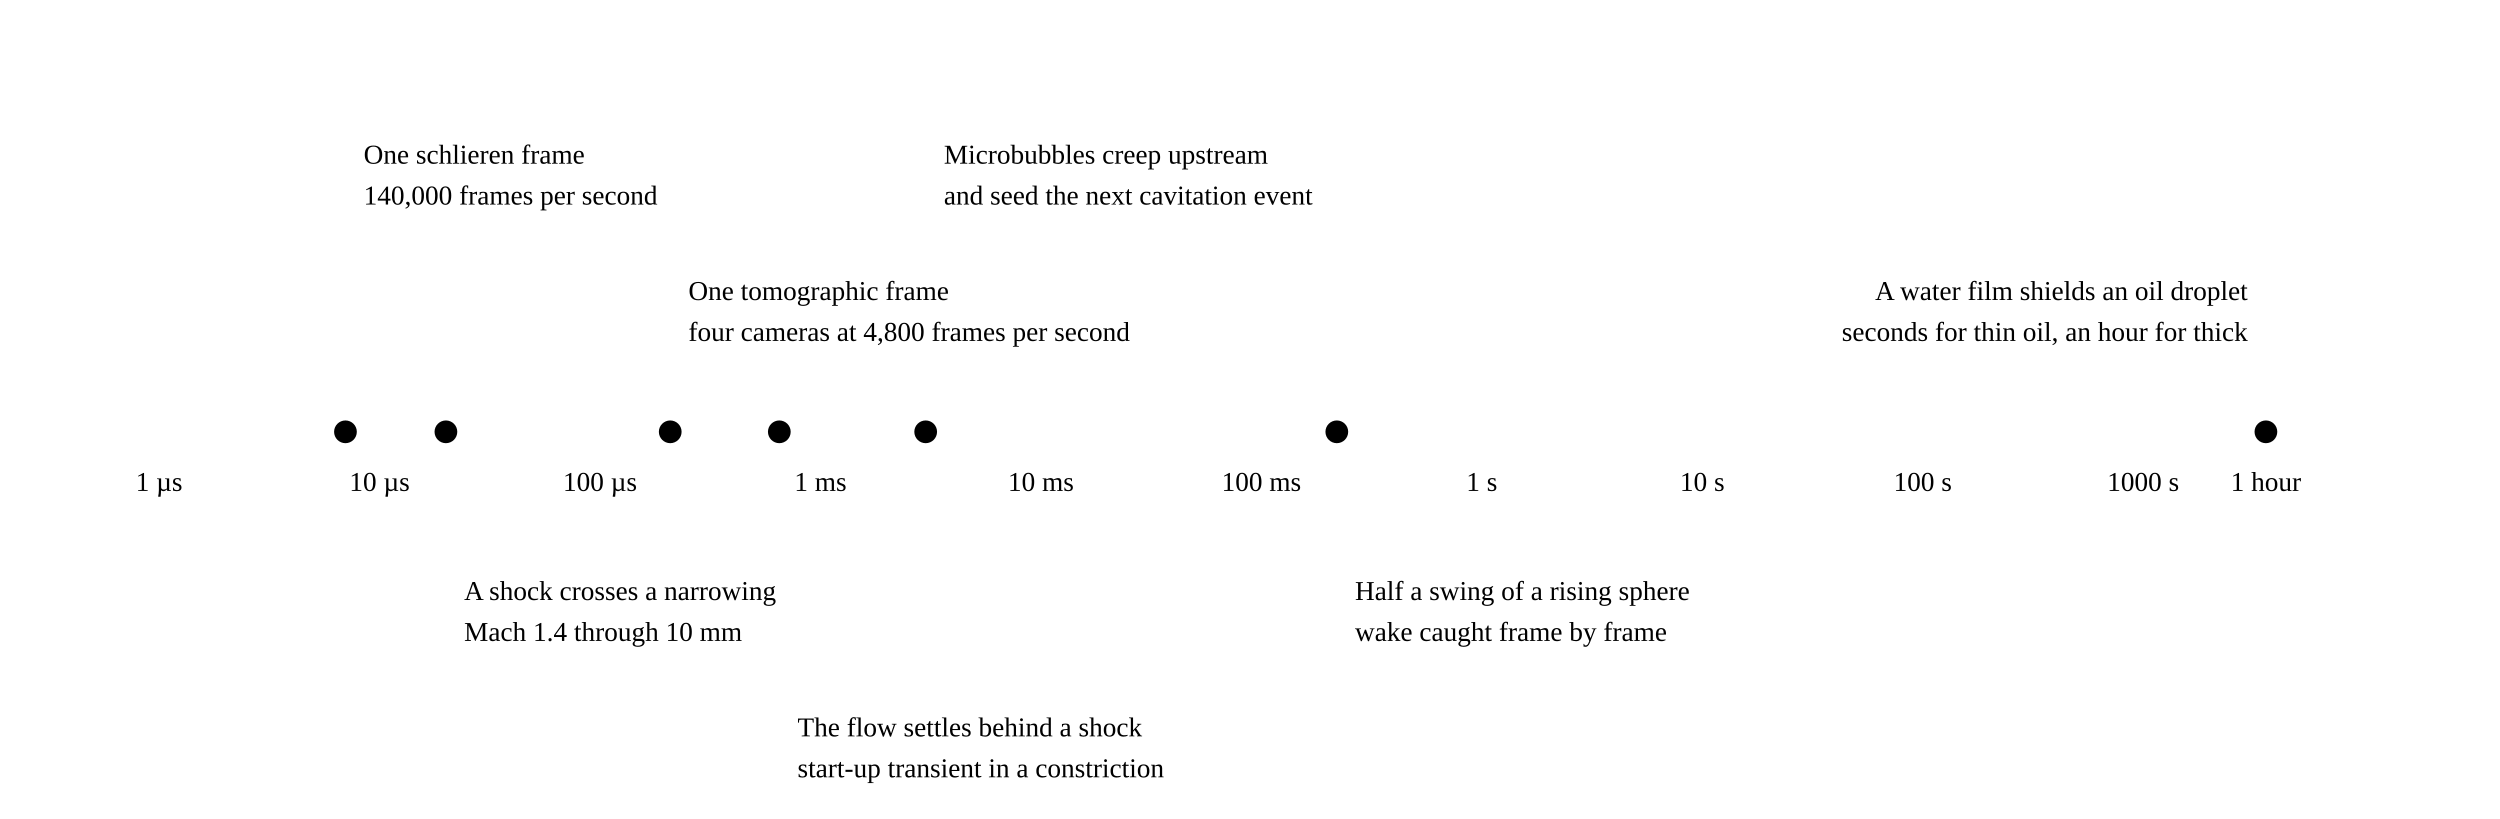
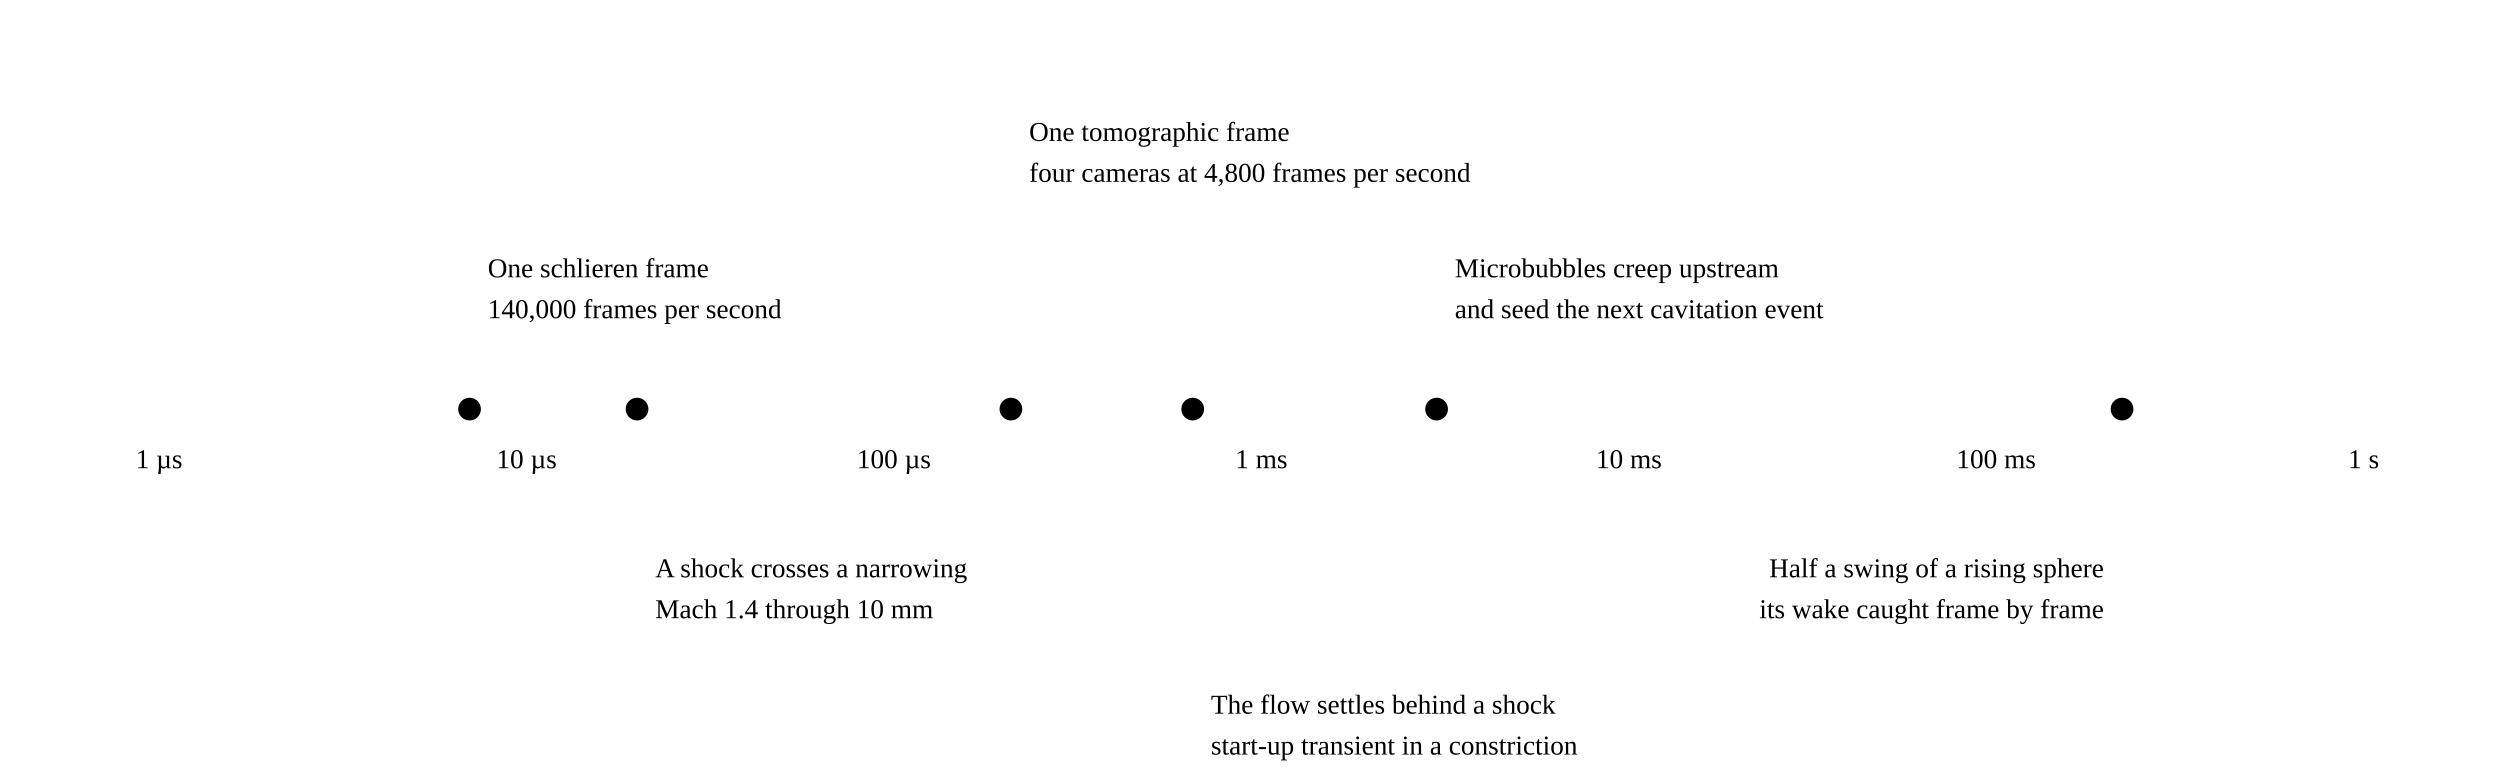
- <svg xmlns="http://www.w3.org/2000/svg" class="timeline" viewBox="0 0 1100 360" role="img" aria-labelledby="tlTitle">
-   <line class="axis" x1="50" y1="190" x2="1060" y2="190" />
-   <line class="range" x1="652.0" y1="190" x2="997.0" y2="190" />
-   <line class="tick" x1="70.0" y1="185" x2="70.0" y2="195" />
-   <text class="tick-label" x="70.0" y="216" text-anchor="middle">1 µs</text>
-   <line class="tick" x1="167.0" y1="185" x2="167.0" y2="195" />
-   <text class="tick-label" x="167.0" y="216" text-anchor="middle">10 µs</text>
-   <line class="tick" x1="264.0" y1="185" x2="264.0" y2="195" />
-   <text class="tick-label" x="264.0" y="216" text-anchor="middle">100 µs</text>
-   <line class="tick" x1="361.0" y1="185" x2="361.0" y2="195" />
-   <text class="tick-label" x="361.0" y="216" text-anchor="middle">1 ms</text>
-   <line class="tick" x1="458.0" y1="185" x2="458.0" y2="195" />
-   <text class="tick-label" x="458.0" y="216" text-anchor="middle">10 ms</text>
-   <line class="tick" x1="555.0" y1="185" x2="555.0" y2="195" />
-   <text class="tick-label" x="555.0" y="216" text-anchor="middle">100 ms</text>
-   <line class="tick" x1="652.0" y1="185" x2="652.0" y2="195" />
-   <text class="tick-label" x="652.0" y="216" text-anchor="middle">1 s</text>
-   <line class="tick" x1="749.0" y1="185" x2="749.0" y2="195" />
-   <text class="tick-label" x="749.0" y="216" text-anchor="middle">10 s</text>
-   <line class="tick" x1="846.0" y1="185" x2="846.0" y2="195" />
-   <text class="tick-label" x="846.0" y="216" text-anchor="middle">100 s</text>
-   <line class="tick" x1="943.0" y1="185" x2="943.0" y2="195" />
-   <text class="tick-label" x="943.0" y="216" text-anchor="middle">1000 s</text>
-   <line class="tick" x1="997.0" y1="185" x2="997.0" y2="195" />
-   <text class="tick-label" x="997.0" y="216" text-anchor="middle">1 hour</text>
-   <line class="stem" x1="152.0" y1="182" x2="152.0" y2="80" />
-   <line class="stem" x1="196.2" y1="198" x2="196.2" y2="232" />
-   <line class="stem" x1="294.9" y1="182" x2="294.9" y2="140" />
-   <line class="stem" x1="342.9" y1="198" x2="342.9" y2="292" />
-   <line class="stem" x1="407.3" y1="182" x2="407.3" y2="80" />
-   <line class="stem" x1="588.2" y1="198" x2="588.2" y2="232" />
-   <line class="stem" x1="997.0" y1="182" x2="997.0" y2="140" />
+ <svg xmlns="http://www.w3.org/2000/svg" class="timeline" viewBox="0 0 1100 340" role="img" aria-labelledby="tlTitle">
+   <line class="axis" x1="50" y1="180" x2="1060" y2="180" />
+   <line class="tick" x1="70.0" y1="175" x2="70.0" y2="185" />
+   <text class="tick-label" x="70.0" y="206" text-anchor="middle">1 µs</text>
+   <line class="tick" x1="231.7" y1="175" x2="231.7" y2="185" />
+   <text class="tick-label" x="231.7" y="206" text-anchor="middle">10 µs</text>
+   <line class="tick" x1="393.3" y1="175" x2="393.3" y2="185" />
+   <text class="tick-label" x="393.3" y="206" text-anchor="middle">100 µs</text>
+   <line class="tick" x1="555.0" y1="175" x2="555.0" y2="185" />
+   <text class="tick-label" x="555.0" y="206" text-anchor="middle">1 ms</text>
+   <line class="tick" x1="716.7" y1="175" x2="716.7" y2="185" />
+   <text class="tick-label" x="716.7" y="206" text-anchor="middle">10 ms</text>
+   <line class="tick" x1="878.3" y1="175" x2="878.3" y2="185" />
+   <text class="tick-label" x="878.3" y="206" text-anchor="middle">100 ms</text>
+   <line class="tick" x1="1040.0" y1="175" x2="1040.0" y2="185" />
+   <text class="tick-label" x="1040.0" y="206" text-anchor="middle">1 s</text>
+   <line class="stem" x1="206.6" y1="172" x2="206.6" y2="130" />
+   <line class="stem" x1="280.3" y1="188" x2="280.3" y2="222" />
+   <line class="stem" x1="444.8" y1="172" x2="444.8" y2="70" />
+   <line class="stem" x1="524.8" y1="188" x2="524.8" y2="282" />
+   <line class="stem" x1="632.1" y1="172" x2="632.1" y2="130" />
+   <line class="stem" x1="933.7" y1="188" x2="933.7" y2="222" />
  <a href="/research/shock-waves-area-changes/">
    <g class="event">
-       <circle class="dot" cx="152.0" cy="190" r="5" />
-       <text class="ev" x="160.0" y="72" text-anchor="start">One schlieren frame</text>
-       <text class="ev-sub" x="160.0" y="90" text-anchor="start">140,000 frames per second</text>
+       <circle class="dot" cx="206.6" cy="180" r="5" />
+       <text class="ev" x="214.6" y="122" text-anchor="start">One schlieren frame</text>
+       <text class="ev-sub" x="214.6" y="140" text-anchor="start">140,000 frames per second</text>
    </g>
  </a>
  <a href="/research/shock-local-constriction/">
    <g class="event">
-       <circle class="dot" cx="196.2" cy="190" r="5" />
-       <text class="ev" x="204.2" y="264" text-anchor="start">A shock crosses a narrowing</text>
-       <text class="ev-sub" x="204.2" y="282" text-anchor="start">Mach 1.4 through 10 mm</text>
+       <circle class="dot" cx="280.3" cy="180" r="5" />
+       <text class="ev" x="288.3" y="254" text-anchor="start">A shock crosses a narrowing</text>
+       <text class="ev-sub" x="288.3" y="272" text-anchor="start">Mach 1.4 through 10 mm</text>
    </g>
  </a>
  <a href="/research/solids-in-pipe-flow/">
    <g class="event">
-       <circle class="dot" cx="294.9" cy="190" r="5" />
-       <text class="ev" x="302.9" y="132" text-anchor="start">One tomographic frame</text>
-       <text class="ev-sub" x="302.9" y="150" text-anchor="start">four cameras at 4,800 frames per second</text>
+       <circle class="dot" cx="444.8" cy="180" r="5" />
+       <text class="ev" x="452.8" y="62" text-anchor="start">One tomographic frame</text>
+       <text class="ev-sub" x="452.8" y="80" text-anchor="start">four cameras at 4,800 frames per second</text>
    </g>
  </a>
  <a href="/research/shock-local-constriction/">
    <g class="event">
-       <circle class="dot" cx="342.9" cy="190" r="5" />
-       <text class="ev" x="350.9" y="324" text-anchor="start">The flow settles behind a shock</text>
-       <text class="ev-sub" x="350.9" y="342" text-anchor="start">start-up transient in a constriction</text>
+       <circle class="dot" cx="524.8" cy="180" r="5" />
+       <text class="ev" x="532.8" y="314" text-anchor="start">The flow settles behind a shock</text>
+       <text class="ev-sub" x="532.8" y="332" text-anchor="start">start-up transient in a constriction</text>
    </g>
  </a>
  <a href="/research/cavitation-inception/">
    <g class="event">
-       <circle class="dot" cx="407.3" cy="190" r="5" />
-       <text class="ev" x="415.3" y="72" text-anchor="start">Microbubbles creep upstream</text>
-       <text class="ev-sub" x="415.3" y="90" text-anchor="start">and seed the next cavitation event</text>
+       <circle class="dot" cx="632.1" cy="180" r="5" />
+       <text class="ev" x="640.1" y="122" text-anchor="start">Microbubbles creep upstream</text>
+       <text class="ev-sub" x="640.1" y="140" text-anchor="start">and seed the next cavitation event</text>
    </g>
  </a>
  <a href="/research/rising-spheres/">
    <g class="event">
-       <circle class="dot" cx="588.2" cy="190" r="5" />
-       <text class="ev" x="596.2" y="264" text-anchor="start">Half a swing of a rising sphere</text>
-       <text class="ev-sub" x="596.2" y="282" text-anchor="start">wake caught frame by frame</text>
-     </g>
-   </a>
-   <a href="/research/oil-water-separation/">
-     <g class="event">
-       <circle class="dot" cx="997.0" cy="190" r="5" />
-       <text class="ev" x="989.0" y="132" text-anchor="end">A water film shields an oil droplet</text>
-       <text class="ev-sub" x="989.0" y="150" text-anchor="end">seconds for thin oil, an hour for thick</text>
+       <circle class="dot" cx="933.7" cy="180" r="5" />
+       <text class="ev" x="925.7" y="254" text-anchor="end">Half a swing of a rising sphere</text>
+       <text class="ev-sub" x="925.7" y="272" text-anchor="end">its wake caught frame by frame</text>
    </g>
  </a>
</svg>
